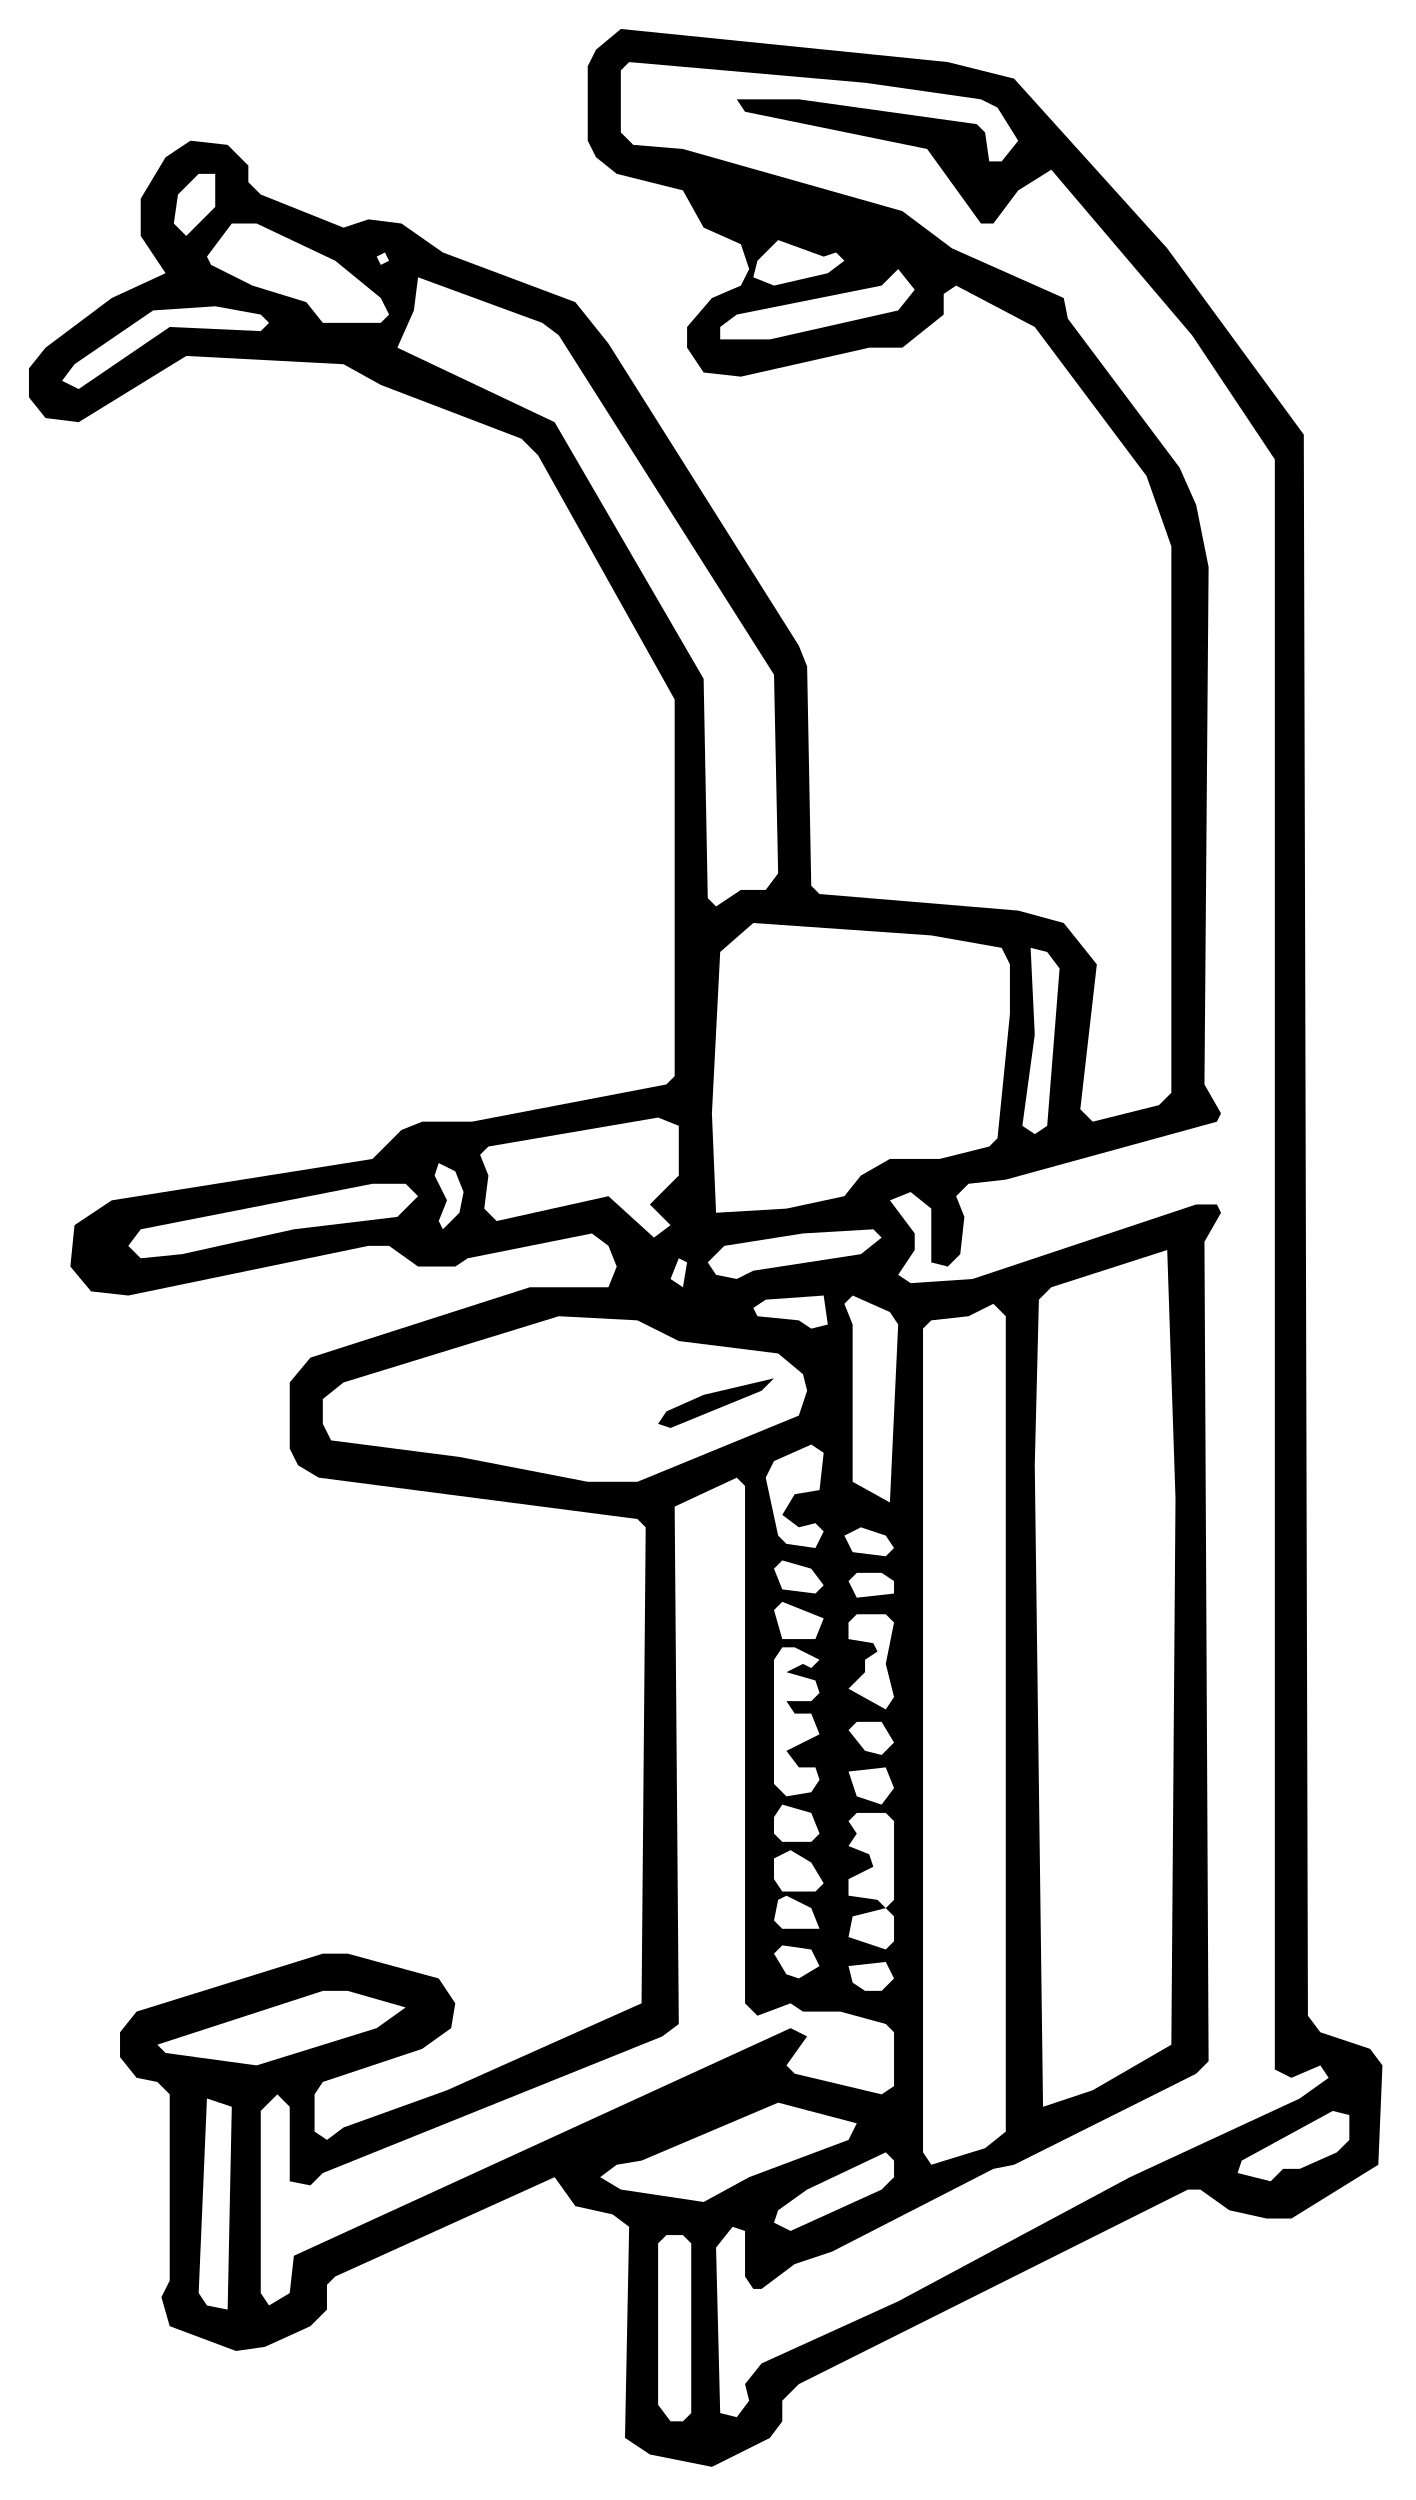
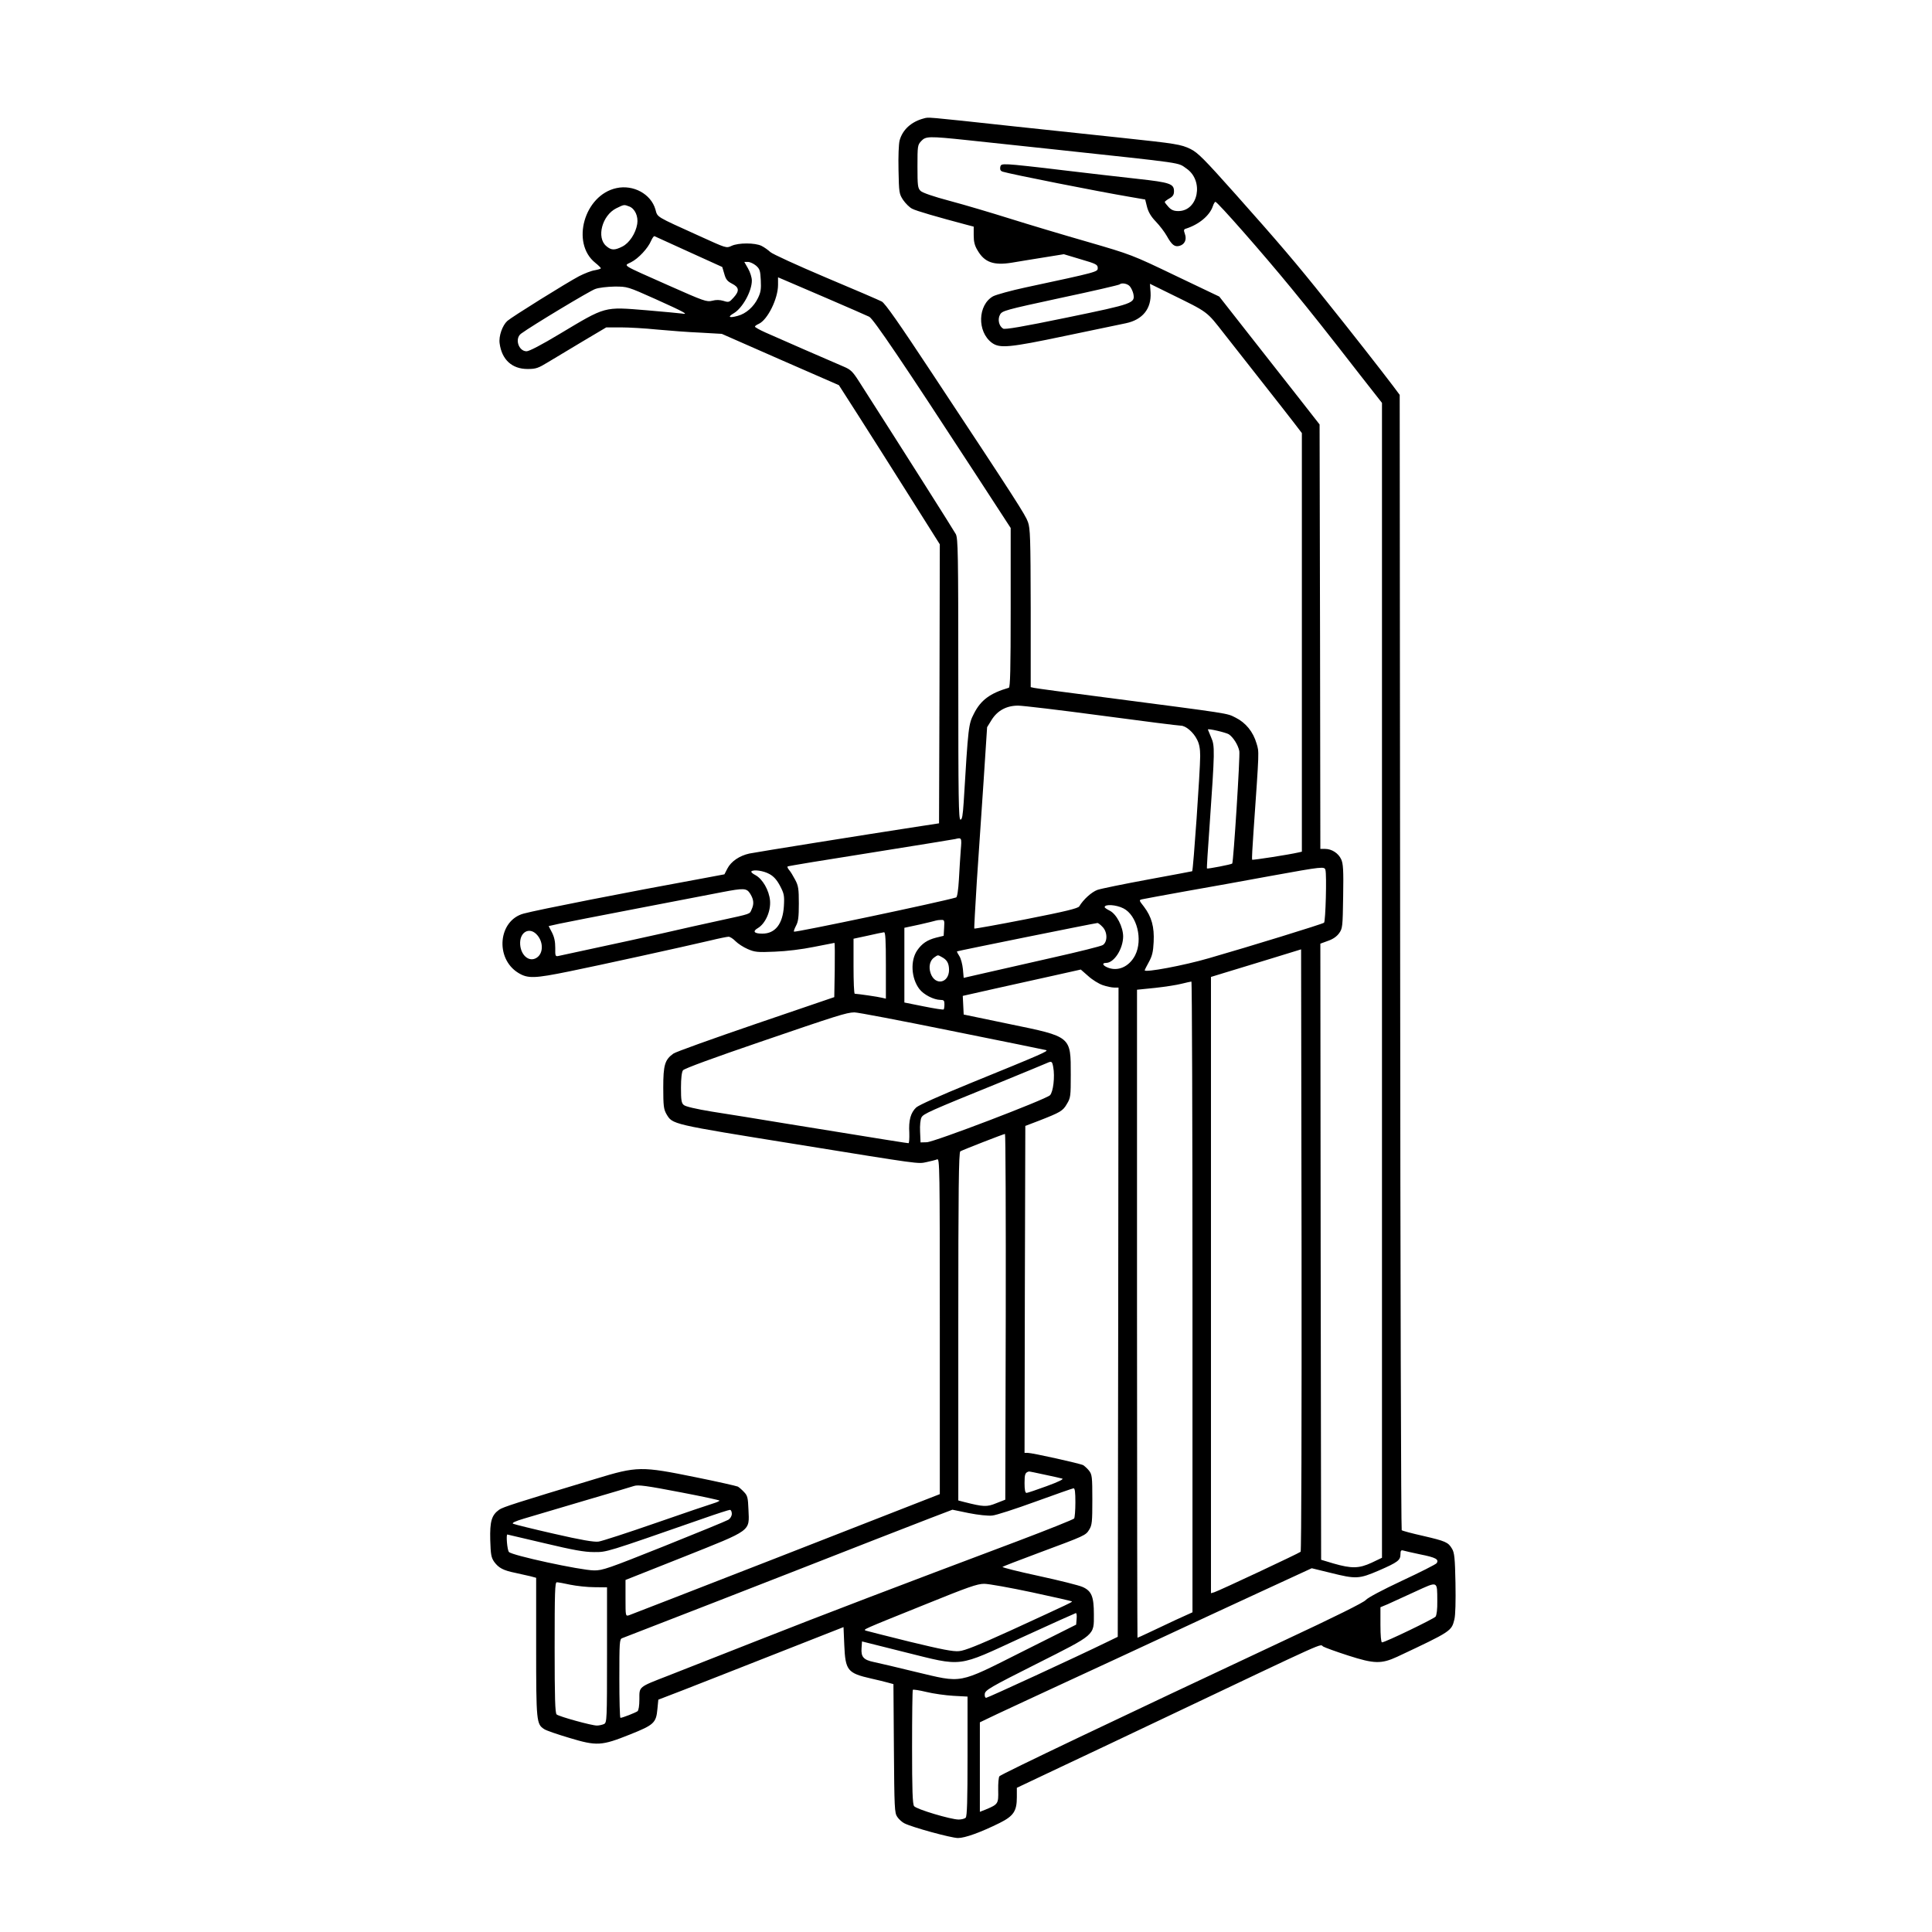
- <svg xmlns="http://www.w3.org/2000/svg" viewBox="0 0 342 604" role="img" aria-label="Гравитрон">
-   <path fill="currentColor" fill-rule="evenodd" d="M150 7L144 12L142 16L142 34L144 38L149 42L165 46L170 55L179 59L181 65L179 69L172 72L166 79L166 84L170 90L179 91L210 84L218 84L228 76L228 71L231 69L250 79L277 115L283 132L283 264L280 267L264 271L261 268L265 233L257 223L246 220L198 216L196 214L195 161L193 156L147 83L139 73L107 61L97 54L89 53L83 55L63 47L60 44L60 40L55 35L46 34L40 38L34 48L34 57L40 66L27 72L11 84L7 89L7 96L11 101L19 102L45 86L83 88L92 93L126 106L130 110L163 169L163 260L161 262L114 271L102 271L97 273L90 280L27 290L18 296L17 306L22 312L31 313L89 301L94 301L101 306L110 306L113 304L143 298L147 301L149 306L147 311L128 311L75 328L70 334L70 350L72 354L77 357L154 367L156 369L155 484L108 505L83 514L79 517L76 515L76 506L78 503L102 495L109 490L110 484L106 478L84 472L78 472L33 486L29 491L29 497L33 502L38 503L41 506L41 551L39 555L41 562L57 568L64 567L75 562L79 558L79 552L81 550L134 526L139 533L148 535L152 538L151 589L157 593L172 596L186 589L189 585L189 580L193 576L287 529L290 529L297 534L306 536L312 536L333 523L334 499L331 495L319 491L316 487L315 105L282 60L245 19L229 15Z M161 540L165 540L167 542L167 583L165 585L162 585L159 581L159 542Z M216 522L216 526L213 529L191 539L187 537L188 534L195 529L214 520Z M326 511L326 517L323 520L314 524L310 524L307 527L299 525L300 522L322 510Z M207 513L205 517L181 526L170 532L150 529L145 526L149 523L155 522L188 508Z M50 507L56 509L55 558L50 557L48 554Z M98 485L91 490L62 499L40 496L38 494L78 481L84 481Z M205 475L214 474L216 478L213 481L209 481L206 479Z M187 472L189 470L196 471L198 475L193 478L190 477Z M216 463L216 469L214 471L205 468L206 463L214 461Z M188 459L190 458L196 461L198 466L189 466L187 464Z M187 449L191 447L196 450L199 455L197 457L189 457L187 454Z M207 438L214 438L216 440L216 459L214 461L212 459L205 458L205 454L211 451L210 448L205 446L207 443L205 440Z M187 439L189 436L196 438L198 443L196 445L189 445L187 443Z M205 428L214 427L216 432L213 436L207 434Z M205 418L207 416L213 416L216 421L213 424L209 423Z M192 398L198 401L196 403L194 402L190 404L197 406L198 409L196 411L190 411L192 414L196 414L198 419L190 423L193 427L197 427L198 430L196 433L190 434L187 431L187 401L189 398Z M207 390L214 390L216 392L214 402L216 410L214 413L205 408L209 404L209 401L212 399L211 397L205 396L205 392Z M187 389L189 387L199 391L197 396L189 396Z M205 382L207 380L213 380L216 382L216 385L207 386Z M187 379L189 377L196 379L199 383L197 385L189 384Z M204 371L208 369L214 371L216 374L214 376L206 375Z M178 357L180 359L180 484L183 487L191 484L194 486L203 486L214 489L216 491L216 504L213 506L192 501L190 499L195 492L191 490L71 545L70 554L65 557L63 554L63 510L67 506L70 509L70 527L75 528L78 525L160 492L164 489L163 364Z M196 349L199 351L198 360L192 361L189 366L193 369L197 368L199 370L197 374L190 373L188 371L185 357L187 353Z M78 344L78 338L83 334L135 318L154 319L164 324L188 327L194 332L195 336L193 342L154 358L142 358L111 352L80 348Z M187 333L170 337L161 341L159 344L162 345L184 336Z M240 315L243 318L243 515L238 519L225 523L223 520L223 321L225 319L234 318Z M206 313L215 317L217 320L215 363L206 358L206 320L204 315Z M182 316L185 314L199 313L200 320L196 321L193 319L183 318Z M164 304L166 305L165 311L162 309Z M282 302L284 362L283 494L264 505L252 509L250 354L251 314L254 311Z M213 299L208 303L182 307L178 309L173 308L171 305L175 301L194 298L211 297Z M101 289L96 294L71 297L44 303L34 304L31 301L34 297L90 286L98 286Z M106 281L110 283L112 288L111 293L107 297L106 295L108 290L105 284Z M164 272L164 284L157 291L162 296L158 299L147 289L120 295L117 292L118 284L116 279L118 277L159 270Z M249 229L253 230L256 234L253 272L250 274L247 272L250 250Z M174 230L182 223L225 226L242 229L244 233L244 245L241 275L239 277L227 280L215 280L208 284L204 289L190 292L173 293L172 269Z M65 78L63 80L41 79L19 94L15 92L18 88L37 75L52 74L63 76Z M101 67L131 78L135 81L187 163L188 211L185 215L179 215L173 219L171 217L170 164L134 102L96 84L100 75Z M221 70L217 75L186 82L174 82L174 79L178 76L213 69L217 65Z M91 62L93 61L94 63L92 64Z M182 67L183 63L188 58L199 62L202 61L204 63L200 66L187 69Z M50 62L56 54L62 54L81 63L92 72L94 76L92 78L78 78L74 73L61 69L51 64Z M52 42L52 50L45 57L42 54L43 47L48 42Z M152 15L209 20L237 24L241 26L246 34L242 39L239 39L238 32L236 30L193 24L178 24L180 27L224 36L237 54L240 54L246 46L254 41L288 81L308 111L308 500L312 502L319 499L321 502L314 507L273 526L217 556L184 571L180 576L181 580L178 584L174 583L173 543L177 538L180 539L180 550L182 553L184 553L192 547L201 544L240 524L245 523L289 501L292 498L291 300L295 293L294 291L289 291L235 309L220 310L217 308L221 302L221 298L215 290L220 288L225 292L225 305L229 306L232 303L233 294L231 289L234 286L243 285L294 271L295 269L291 262L292 137L289 122L285 113L258 77L257 72L230 60L218 51L165 36L153 35L150 32L150 17Z" />
+ <svg xmlns="http://www.w3.org/2000/svg" viewBox="0 0 1254 1254">
+   <g transform="translate(0,1254) scale(0.1,-0.1)" fill="currentColor" stroke="none">
+     <path d="M5995 11771 c-80 -21 -137 -73 -156 -143 -6 -25 -9 -102 -7 -193 3 -146 4 -153 30 -193 16 -23 42 -49 59 -57 26 -14 161 -53 357 -105 l42 -11 0 -56 c0 -42 6 -67 25 -98 45 -78 105 -99 222 -80 43 7 137 23 208 34 l130 21 110 -33 c100 -29 110 -35 110 -56 0 -26 6 -25 -470 -127 -93 -20 -187 -46 -209 -57 -100 -56 -105 -230 -8 -302 51 -37 111 -32 477 45 187 39 364 76 393 82 109 23 166 95 160 199 l-4 57 130 -64 c252 -124 234 -110 353 -262 59 -75 173 -220 253 -322 80 -102 170 -216 198 -253 l52 -68 0 -1359 0 -1358 -22 -5 c-60 -14 -297 -51 -301 -47 -2 3 2 84 9 180 38 544 37 516 20 574 -22 76 -70 135 -136 168 -60 30 -17 23 -860 133 -234 30 -435 57 -447 60 l-23 5 0 513 c-1 457 -3 517 -18 559 -17 47 -73 135 -624 968 -210 318 -304 453 -325 463 -15 8 -179 79 -363 156 -184 78 -346 152 -360 165 -14 13 -39 31 -57 40 -42 21 -151 21 -195 0 -34 -16 -34 -15 -208 64 -289 131 -271 120 -286 173 -29 100 -143 162 -253 138 -209 -45 -297 -357 -137 -485 20 -16 36 -32 36 -35 0 -4 -18 -9 -39 -13 -22 -3 -68 -21 -103 -39 -81 -43 -436 -264 -465 -290 -32 -29 -57 -99 -50 -146 14 -105 80 -166 181 -166 55 0 69 5 136 46 41 25 143 86 225 135 l150 89 95 0 c52 0 158 -6 235 -14 77 -7 203 -17 280 -20 l140 -8 380 -167 380 -166 130 -203 c71 -111 218 -343 327 -516 l198 -314 -2 -905 -3 -906 -150 -23 c-319 -49 -1032 -163 -1081 -173 -64 -14 -119 -51 -143 -98 l-19 -37 -128 -24 c-504 -92 -1084 -206 -1176 -231 -164 -45 -186 -290 -35 -384 63 -39 106 -37 332 9 188 38 734 158 913 200 57 14 112 25 121 25 9 0 30 -13 45 -29 16 -16 51 -39 79 -51 46 -20 63 -22 176 -17 78 3 175 15 254 31 71 14 131 26 133 26 3 0 3 -79 2 -176 l-3 -176 -510 -174 c-280 -96 -521 -182 -535 -193 -55 -40 -65 -74 -65 -221 0 -118 3 -139 20 -170 41 -69 24 -65 850 -198 804 -130 782 -127 838 -115 28 6 60 14 70 18 16 7 17 -49 17 -1083 l0 -1090 -77 -30 c-43 -17 -492 -192 -998 -390 -506 -197 -930 -362 -942 -366 -23 -7 -23 -7 -23 111 l0 118 378 150 c446 178 426 163 420 307 -3 76 -6 90 -28 113 -14 15 -32 31 -41 36 -9 4 -131 32 -270 60 -359 73 -381 73 -654 -10 -514 -155 -601 -183 -625 -200 -49 -35 -61 -75 -58 -196 3 -96 6 -114 26 -143 29 -39 58 -55 137 -71 33 -7 77 -17 98 -22 l37 -10 0 -450 c0 -483 2 -500 52 -532 12 -9 86 -34 163 -57 179 -54 209 -52 394 22 155 62 170 75 178 165 l6 61 156 60 c86 33 356 140 601 236 l445 175 5 -117 c7 -165 21 -182 175 -217 39 -9 87 -20 107 -26 l37 -10 3 -417 c3 -390 4 -419 22 -445 10 -15 31 -34 45 -41 49 -26 306 -96 349 -96 46 0 148 37 271 98 90 45 111 77 111 167 l0 61 281 133 c155 73 460 217 678 321 1091 518 1004 479 1029 463 12 -7 86 -34 164 -59 168 -54 214 -55 318 -7 351 165 351 166 370 242 7 29 9 118 7 237 -3 160 -7 196 -22 221 -25 43 -42 50 -188 84 -72 16 -135 33 -139 37 -4 4 -9 1664 -10 3688 l-3 3681 -44 59 c-68 90 -278 359 -435 554 -191 240 -311 380 -587 690 -205 230 -244 269 -292 293 -62 30 -95 35 -442 72 -132 14 -449 48 -705 75 -590 64 -550 60 -585 51z m287 -141 c106 -11 360 -38 563 -60 864 -93 796 -83 856 -124 115 -79 77 -276 -53 -276 -29 0 -45 7 -63 26 -14 15 -25 30 -25 33 0 3 14 14 30 23 23 13 30 24 30 47 0 48 -26 57 -235 80 -104 11 -323 37 -485 56 -162 20 -320 37 -350 38 -50 2 -55 0 -58 -20 -2 -14 3 -23 15 -27 55 -17 621 -129 822 -163 l104 -18 12 -48 c9 -34 26 -63 57 -95 25 -26 57 -68 71 -93 33 -59 51 -73 82 -65 34 9 49 40 36 77 -9 25 -8 31 7 35 84 27 153 84 174 145 5 16 13 29 17 29 13 0 306 -333 492 -560 140 -171 217 -268 451 -569 l138 -176 0 -3748 0 -3748 -67 -32 c-82 -38 -130 -39 -248 -5 l-80 24 -3 1999 -2 2000 49 18 c33 11 58 29 73 50 22 31 23 41 26 239 3 173 0 213 -13 241 -18 39 -61 67 -104 67 l-31 0 -2 1378 -3 1377 -140 179 c-77 98 -224 285 -326 415 l-185 236 -285 136 c-281 135 -287 137 -569 219 -157 45 -384 113 -505 151 -121 38 -296 90 -390 115 -106 28 -178 53 -190 65 -18 18 -20 33 -20 159 0 133 1 139 24 164 30 32 47 33 303 6z m-2198 -430 c37 -14 60 -64 52 -114 -10 -61 -51 -123 -96 -146 -51 -26 -73 -25 -105 3 -65 55 -27 199 65 245 51 25 50 25 84 12z m388 -295 l216 -98 13 -44 c10 -36 19 -48 50 -64 47 -24 50 -47 10 -91 -27 -30 -31 -32 -65 -21 -24 7 -48 8 -73 1 -36 -9 -53 -3 -285 100 -315 140 -290 125 -242 150 48 24 110 91 130 139 8 18 18 32 22 30 4 -2 105 -48 224 -102z m435 -89 c24 -21 28 -32 31 -94 3 -58 0 -79 -18 -116 -27 -57 -78 -102 -131 -116 -57 -16 -69 -8 -26 17 57 34 117 143 117 212 0 20 -11 55 -25 79 l-24 42 24 0 c13 0 36 -11 52 -24z m458 -211 c138 -59 262 -114 277 -121 27 -14 214 -290 687 -1016 l231 -355 0 -517 c0 -405 -3 -517 -12 -520 -121 -35 -182 -80 -226 -167 -36 -70 -37 -79 -67 -576 -6 -87 -10 -113 -21 -113 -12 0 -14 140 -14 910 0 826 -2 914 -16 943 -14 26 -335 533 -627 989 -42 66 -55 79 -100 98 -92 39 -440 191 -509 222 -38 17 -68 34 -68 38 0 4 11 12 25 18 57 26 125 163 125 253 l0 49 33 -14 c17 -7 145 -62 282 -121z m1968 77 c9 -10 19 -32 23 -48 12 -62 6 -65 -430 -155 -290 -60 -403 -79 -415 -72 -28 17 -37 61 -20 91 14 25 31 30 392 108 208 44 380 84 384 88 13 12 50 6 66 -12z m-3079 -83 c189 -85 221 -103 171 -94 -17 2 -118 12 -226 21 -283 23 -263 28 -569 -155 -113 -68 -195 -111 -212 -111 -53 0 -79 84 -35 115 71 52 445 277 480 289 23 9 79 15 126 16 83 0 84 0 265 -81z m2897 -2704 c268 -36 499 -65 513 -65 32 0 82 -42 106 -91 14 -27 20 -58 20 -106 0 -95 -45 -742 -52 -748 -2 -1 -131 -25 -288 -54 -157 -29 -304 -59 -327 -67 -38 -14 -91 -62 -118 -107 -8 -13 -90 -33 -344 -83 -183 -36 -335 -63 -337 -61 -2 1 6 138 16 303 11 164 31 458 44 651 l23 353 29 47 c38 61 97 93 172 93 30 0 274 -29 543 -65z m825 -121 c29 -20 60 -69 68 -109 6 -29 -38 -722 -46 -730 -5 -6 -161 -36 -164 -32 -2 1 6 126 17 277 34 490 35 518 10 574 -11 27 -21 50 -21 51 0 8 116 -19 136 -31z m-1740 -751 c-3 -43 -9 -129 -12 -191 -4 -69 -11 -115 -18 -117 -96 -29 -1045 -229 -1053 -222 -2 3 4 20 14 39 14 26 18 55 18 143 0 96 -3 116 -24 155 -13 25 -30 53 -39 63 -8 9 -13 20 -10 23 3 3 246 43 539 89 294 47 541 87 549 89 42 11 43 9 36 -71z m2367 -130 c9 -31 1 -333 -9 -342 -8 -8 -485 -155 -746 -230 -164 -48 -418 -95 -418 -79 0 3 12 27 27 54 21 38 28 65 31 130 5 97 -13 163 -63 229 -33 42 -33 43 -12 48 12 3 139 26 282 52 143 25 393 70 555 100 337 61 347 62 353 38z m-3609 -26 c28 -15 49 -39 69 -77 26 -50 29 -62 25 -131 -7 -116 -56 -179 -140 -179 -54 0 -65 15 -29 36 49 29 85 110 79 179 -6 66 -48 140 -95 165 -18 9 -30 20 -26 24 14 14 80 4 117 -17z m-124 -129 c23 -38 25 -66 8 -102 -13 -30 -1 -26 -203 -70 -88 -19 -259 -57 -380 -85 -121 -27 -317 -70 -435 -95 -118 -25 -224 -48 -236 -51 -19 -4 -21 0 -20 53 0 40 -6 69 -21 99 l-22 42 67 15 c37 8 267 53 512 100 245 47 490 94 545 105 146 28 161 27 185 -11z m2422 -94 c88 -45 127 -203 76 -304 -39 -76 -115 -109 -183 -78 -29 13 -33 28 -6 28 52 0 110 90 111 171 0 63 -43 146 -87 168 -18 9 -33 19 -33 23 0 21 75 16 122 -8z m-1164 -126 l-3 -52 -49 -12 c-58 -15 -92 -38 -123 -83 -45 -66 -39 -180 14 -250 28 -37 93 -70 136 -71 23 0 27 -4 27 -28 0 -16 -2 -31 -5 -34 -3 -3 -61 6 -130 20 l-125 25 0 242 0 243 98 21 c53 12 102 24 107 26 6 2 20 4 33 4 22 1 23 -2 20 -51z m1027 7 c34 -33 35 -98 3 -119 -13 -8 -158 -44 -323 -81 -165 -37 -363 -82 -440 -100 l-140 -32 -5 56 c-3 31 -13 70 -23 85 -10 15 -17 29 -15 31 3 3 893 183 911 184 4 1 19 -10 32 -24z m-3676 -46 c48 -45 51 -125 5 -155 -51 -34 -110 20 -108 99 2 68 58 98 103 56z m2271 -205 l0 -216 -26 6 c-22 6 -154 25 -176 26 -5 0 -8 80 -8 178 l0 179 93 20 c50 12 98 21 105 22 9 1 12 -48 12 -215z m2692 -3806 c-9 -9 -529 -253 -561 -263 l-21 -6 0 2000 0 2000 88 27 c48 14 179 55 292 89 l205 63 3 -1951 c1 -1073 -1 -1954 -6 -1959z m-2329 3860 c34 -18 46 -40 47 -82 0 -89 -92 -106 -120 -22 -14 42 -4 82 23 101 26 18 23 18 50 3z m1044 -182 c26 -9 59 -16 75 -16 l28 0 -2 -2107 -3 -2107 -70 -34 c-201 -98 -774 -362 -784 -362 -7 0 -11 11 -9 26 3 24 35 43 333 193 389 196 375 184 375 323 0 115 -15 151 -72 177 -24 11 -152 43 -286 72 -134 29 -239 55 -235 59 4 3 109 44 233 90 304 113 307 114 330 152 18 29 20 50 20 194 0 148 -2 163 -21 188 -11 14 -29 30 -38 36 -21 11 -331 80 -361 80 l-20 0 2 1061 3 1061 89 34 c138 54 155 63 181 109 24 39 25 51 25 189 0 251 6 246 -397 329 l-298 62 -3 61 -3 60 213 48 c117 26 290 64 383 85 l170 38 48 -42 c26 -24 68 -50 94 -59z m583 -2023 l0 -2048 -108 -49 c-59 -28 -138 -65 -176 -83 -38 -18 -71 -33 -73 -33 -1 0 -3 946 -3 2103 l0 2103 118 12 c64 7 142 19 172 27 30 7 58 14 63 14 4 1 7 -920 7 -2046z m-1565 1726 c330 -66 607 -123 615 -125 17 -6 -26 -25 -495 -216 -196 -80 -331 -141 -348 -156 -36 -34 -50 -83 -45 -165 1 -37 -1 -67 -5 -67 -9 0 -117 17 -782 125 -181 30 -404 66 -495 80 -103 17 -172 33 -182 43 -15 12 -18 32 -18 112 0 61 5 102 13 113 7 11 204 83 497 183 499 171 564 192 615 193 17 1 300 -53 630 -120z m661 -234 c12 -64 0 -163 -21 -184 -30 -28 -752 -304 -800 -305 l-40 -1 -3 70 c-2 41 2 79 9 92 13 24 46 39 514 229 154 63 289 119 300 124 31 14 34 12 41 -25z m-308 -1622 l-3 -1187 -59 -23 c-61 -25 -82 -24 -208 8 l-38 10 0 1129 c0 892 3 1130 13 1137 15 9 279 112 290 113 4 0 6 -534 5 -1187z m250 -1024 c53 -11 106 -23 116 -26 13 -3 -21 -20 -100 -49 -65 -24 -125 -44 -131 -44 -9 0 -13 19 -13 64 0 58 4 68 28 75 1 1 46 -8 100 -20z m-2355 -116 c136 -26 247 -50 247 -53 0 -3 -17 -11 -37 -17 -21 -6 -189 -63 -373 -127 -184 -64 -353 -119 -375 -122 -29 -4 -112 10 -290 51 -137 31 -257 61 -265 65 -9 5 13 16 70 33 47 14 225 67 395 117 171 50 315 93 320 95 27 9 79 2 308 -42z m2557 -65 c0 -51 -4 -98 -8 -104 -4 -6 -169 -72 -367 -147 -776 -292 -1249 -472 -1680 -642 -247 -97 -513 -202 -590 -232 -193 -75 -185 -69 -185 -152 0 -43 -5 -72 -12 -78 -14 -10 -98 -43 -111 -43 -4 0 -7 115 -7 255 0 234 1 256 18 262 51 19 1000 388 1642 640 118 46 280 109 358 139 l144 55 106 -22 c61 -12 126 -19 152 -16 25 2 151 43 280 90 129 47 241 86 248 87 9 0 12 -25 12 -92z m-2230 -73 c0 -15 -9 -30 -22 -39 -13 -8 -201 -85 -418 -172 -361 -144 -399 -158 -455 -157 -87 1 -537 98 -552 120 -11 14 -19 113 -10 113 2 0 111 -26 243 -57 185 -44 257 -57 319 -57 86 0 67 -6 710 218 88 31 166 56 173 56 6 0 12 -11 12 -25z m4468 -264 c101 -20 123 -32 107 -57 -6 -8 -107 -59 -225 -114 -128 -60 -222 -110 -235 -125 -13 -16 -200 -109 -530 -263 -1083 -508 -1832 -865 -1848 -881 -5 -5 -9 -46 -8 -90 2 -89 0 -92 -81 -126 l-38 -15 0 291 0 290 113 54 c61 29 265 123 452 210 187 86 471 218 630 292 160 75 441 205 625 290 l334 154 123 -30 c164 -41 184 -40 312 15 124 54 141 67 141 106 0 23 4 28 18 24 9 -3 59 -14 110 -25z m-5516 -197 c40 -8 110 -16 156 -16 l82 -1 0 -438 c0 -423 -1 -439 -19 -449 -11 -5 -32 -10 -47 -10 -34 0 -244 58 -261 72 -10 8 -13 107 -13 434 0 362 2 424 14 424 8 0 48 -7 88 -16z m5627 -105 c1 -54 -4 -91 -11 -102 -13 -15 -327 -167 -348 -167 -6 0 -10 44 -10 114 l0 114 48 20 c26 12 106 48 177 81 151 69 143 72 144 -60z m-2632 56 c141 -30 258 -57 260 -59 5 -4 -1 -7 -397 -189 -211 -96 -298 -131 -335 -134 -38 -4 -113 11 -320 61 -148 37 -277 69 -285 72 -18 8 -32 2 385 170 279 113 338 134 383 134 29 0 168 -25 309 -55z m291 -172 l-3 -38 -347 -174 c-428 -215 -385 -206 -698 -132 -118 29 -238 57 -267 63 -68 14 -85 33 -81 90 l3 44 275 -69 c387 -96 335 -102 765 96 187 86 344 156 348 157 5 0 7 -17 5 -37z m-800 -500 l92 -5 0 -387 c0 -288 -3 -390 -12 -399 -7 -7 -27 -12 -46 -12 -50 0 -275 67 -289 87 -10 13 -13 106 -13 383 0 202 2 369 5 372 3 3 43 -3 88 -14 45 -11 124 -22 175 -25z" />
+   </g>
</svg>
